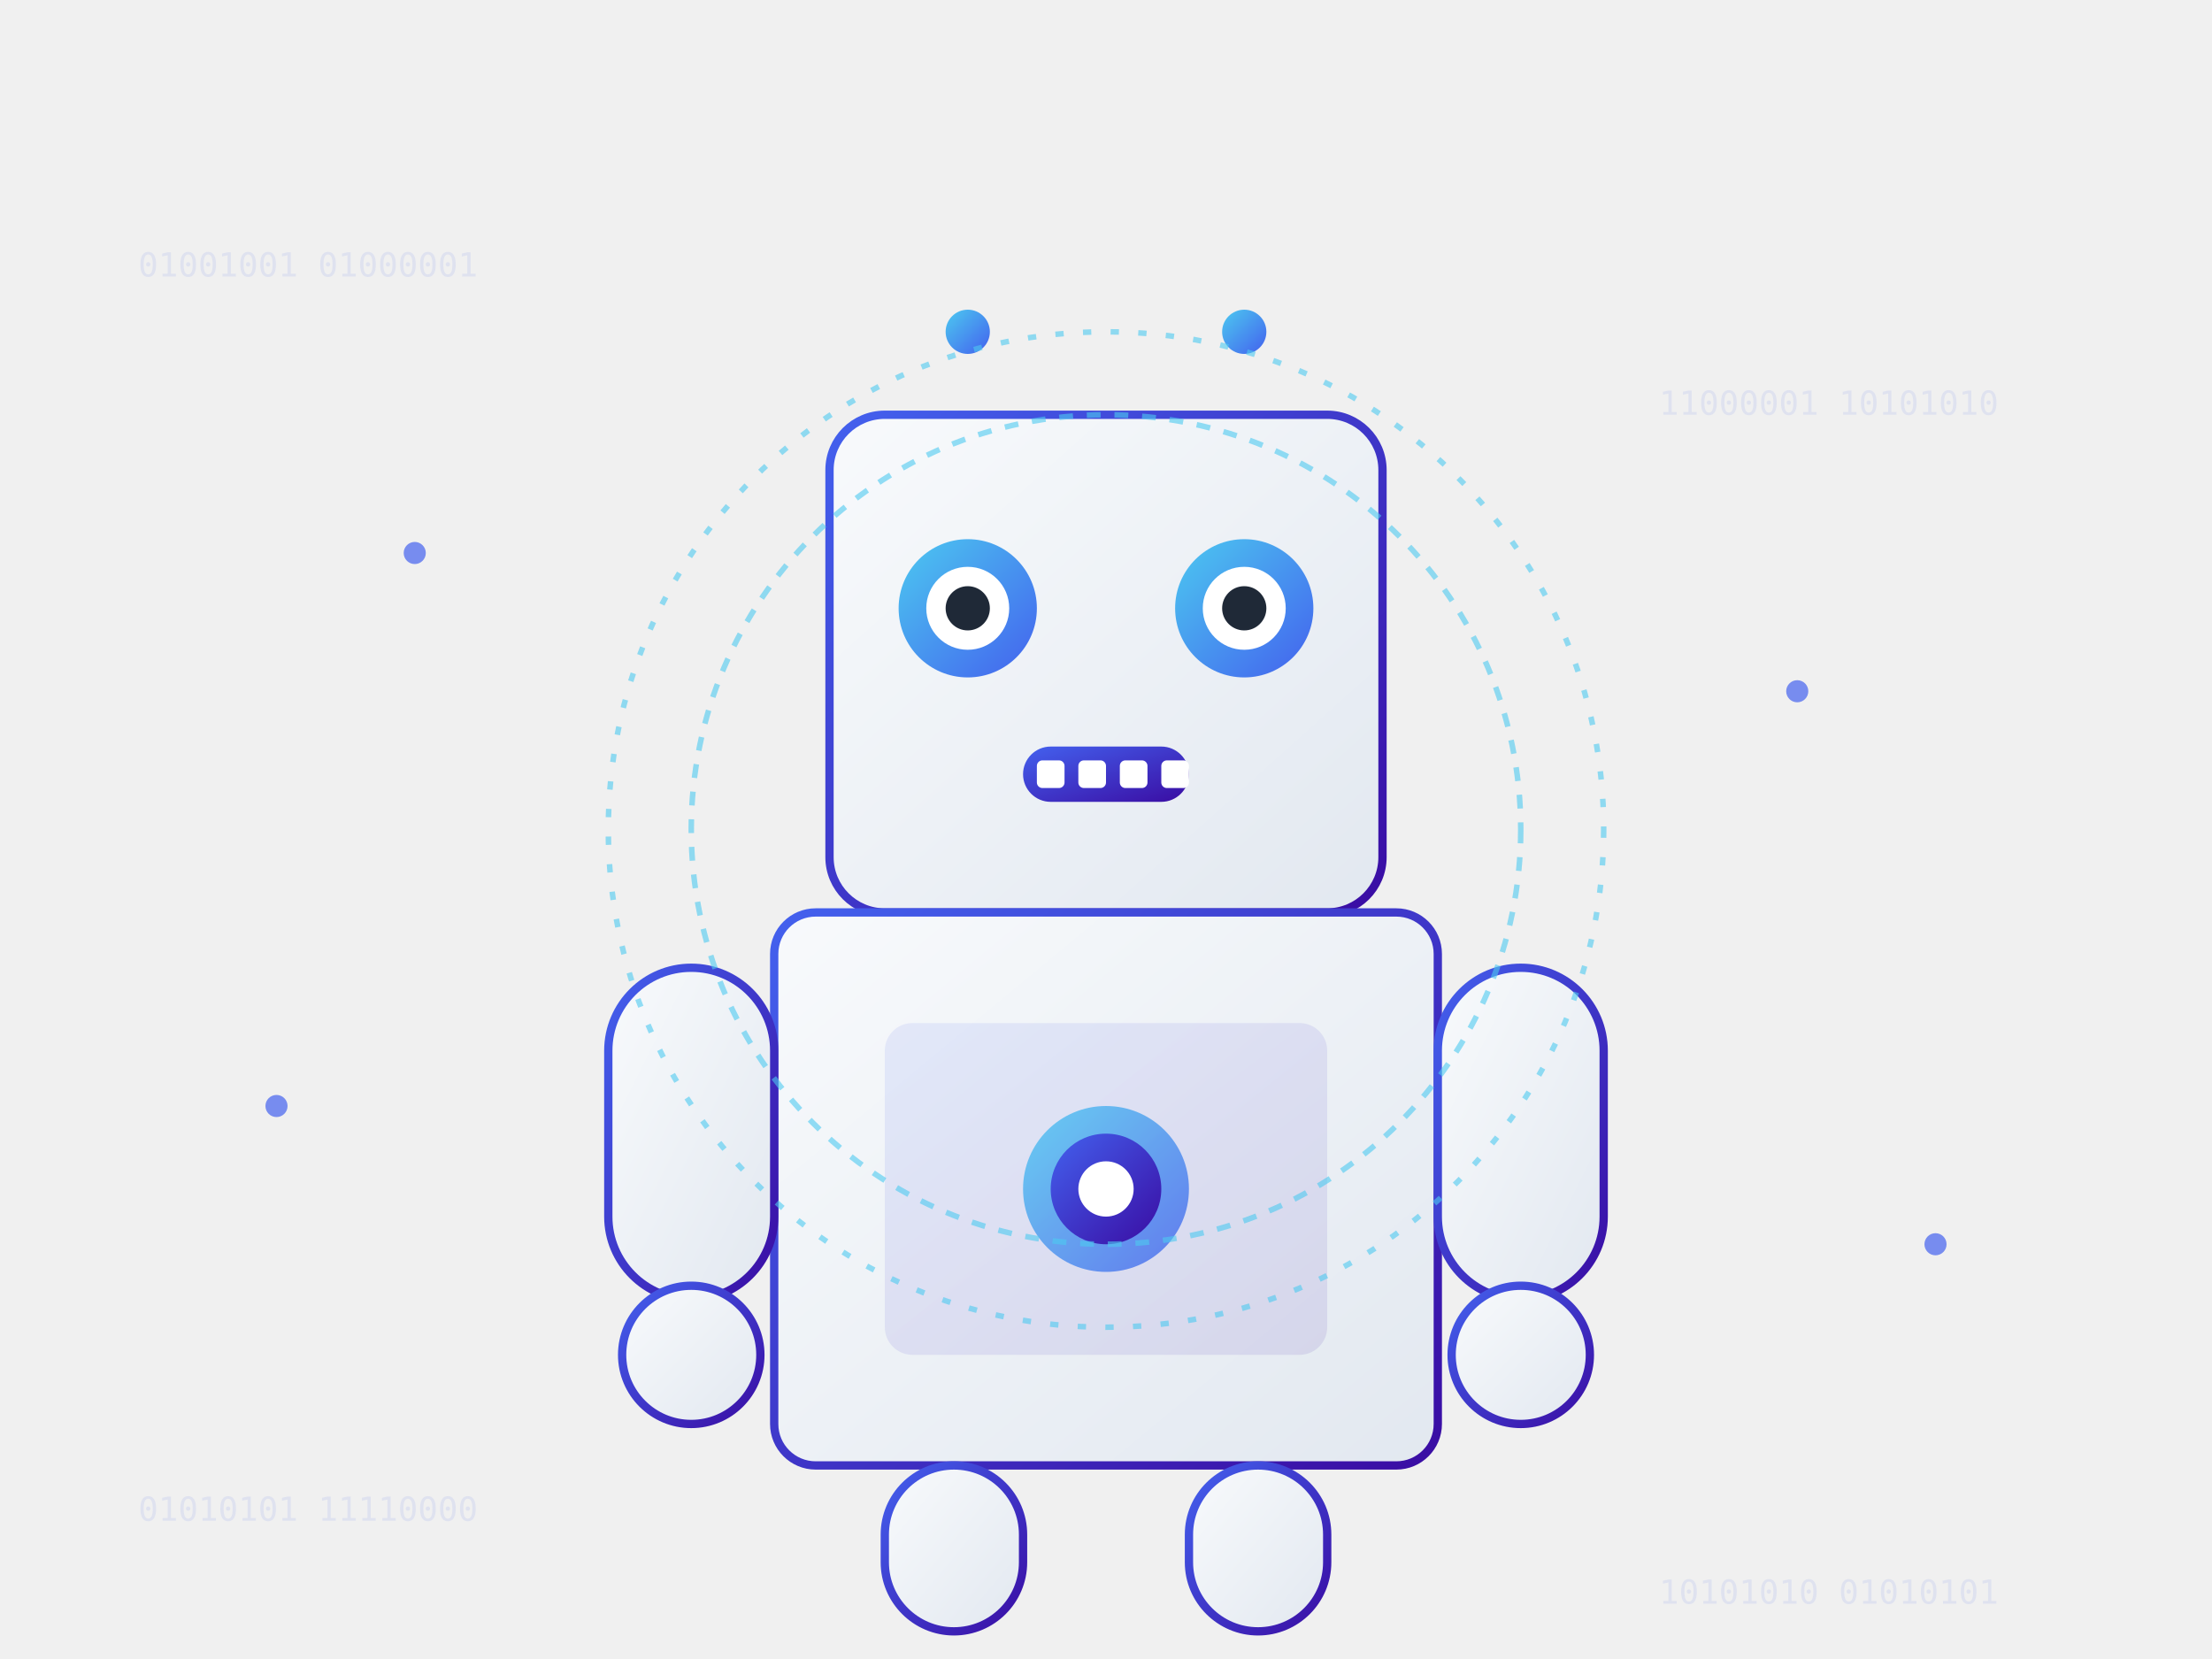
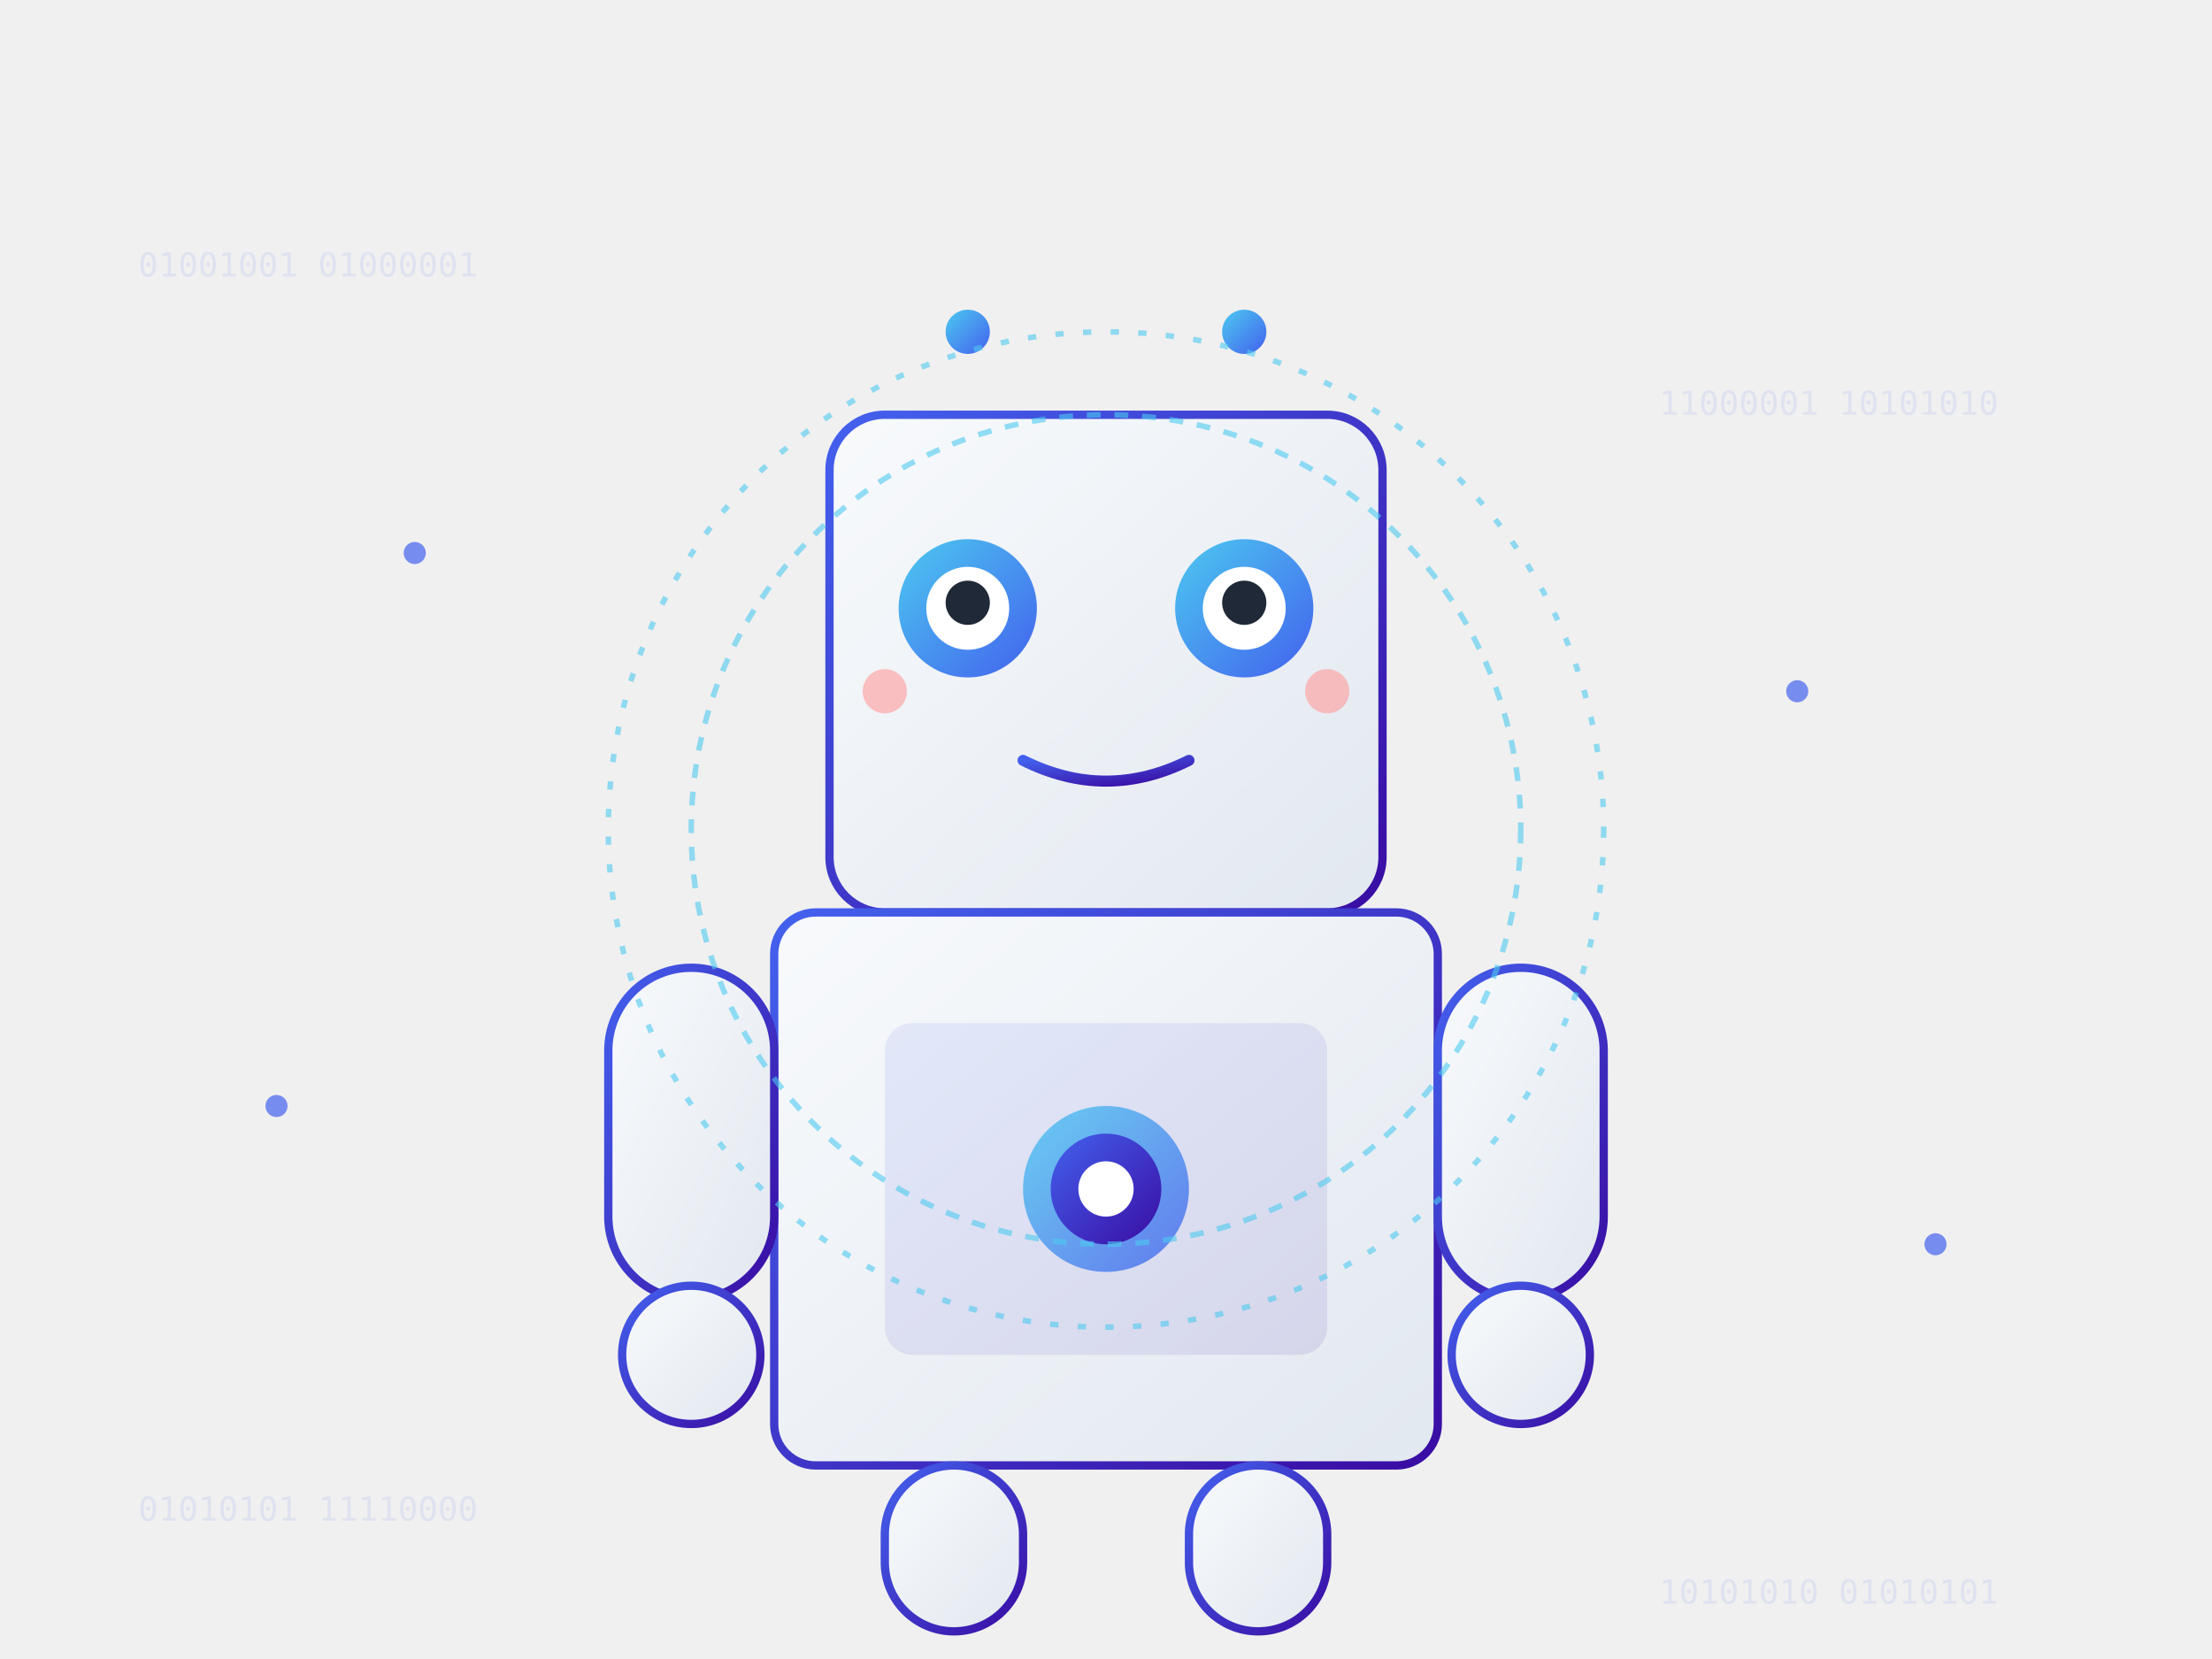
<svg xmlns="http://www.w3.org/2000/svg" viewBox="0 0 800 600" width="800" height="600">
  <defs>
    <linearGradient id="robotGrad" x1="0%" y1="0%" x2="100%" y2="100%">
      <stop offset="0%" style="stop-color:#4361ee;stop-opacity:1" />
      <stop offset="100%" style="stop-color:#3a0ca3;stop-opacity:1" />
    </linearGradient>
    <linearGradient id="bodyGrad" x1="0%" y1="0%" x2="100%" y2="100%">
      <stop offset="0%" style="stop-color:#f8fafc;stop-opacity:1" />
      <stop offset="100%" style="stop-color:#e2e8f0;stop-opacity:1" />
    </linearGradient>
    <linearGradient id="eyeGrad" x1="0%" y1="0%" x2="100%" y2="100%">
      <stop offset="0%" style="stop-color:#4cc9f0;stop-opacity:1" />
      <stop offset="100%" style="stop-color:#4361ee;stop-opacity:1" />
    </linearGradient>
  </defs>
  <rect x="300" y="150" width="200" height="180" rx="20" fill="url(#bodyGrad)" stroke="url(#robotGrad)" stroke-width="3" />
  <circle cx="350" cy="220" r="25" fill="url(#eyeGrad)" />
  <circle cx="450" cy="220" r="25" fill="url(#eyeGrad)" />
  <circle cx="350" cy="220" r="15" fill="#ffffff" />
  <circle cx="450" cy="220" r="15" fill="#ffffff" />
-   <circle cx="350" cy="220" r="8" fill="#1f2937" />
-   <circle cx="450" cy="220" r="8" fill="#1f2937" />
-   <rect x="370" y="270" width="60" height="20" rx="10" fill="url(#robotGrad)" />
-   <rect x="375" y="275" width="10" height="10" rx="2" fill="#ffffff" />
-   <rect x="390" y="275" width="10" height="10" rx="2" fill="#ffffff" />
-   <rect x="405" y="275" width="10" height="10" rx="2" fill="#ffffff" />
-   <rect x="420" y="275" width="10" height="10" rx="2" fill="#ffffff" />
+   <circle cx="350" cy="218" r="8" fill="#1f2937" />
+   <circle cx="450" cy="218" r="8" fill="#1f2937" />
+   <path d="M 370 275 Q 400 290 430 275" stroke="url(#robotGrad)" stroke-width="4" fill="none" stroke-linecap="round" />
+   <circle cx="320" cy="250" r="8" fill="#ff9999" opacity="0.6" />
+   <circle cx="480" cy="250" r="8" fill="#ff9999" opacity="0.6" />
  <line x1="350" y1="150" x2="350" y2="120" stroke="url(#robotGrad)" stroke-width="4" />
  <line x1="450" y1="150" x2="450" y2="120" stroke="url(#robotGrad)" stroke-width="4" />
  <circle cx="350" cy="120" r="8" fill="url(#eyeGrad)" />
  <circle cx="450" cy="120" r="8" fill="url(#eyeGrad)" />
  <rect x="280" y="330" width="240" height="200" rx="15" fill="url(#bodyGrad)" stroke="url(#robotGrad)" stroke-width="3" />
  <rect x="320" y="370" width="160" height="120" rx="10" fill="url(#robotGrad)" opacity="0.1" />
  <circle cx="400" cy="430" r="30" fill="url(#eyeGrad)" opacity="0.8" />
  <circle cx="400" cy="430" r="20" fill="url(#robotGrad)" />
  <circle cx="400" cy="430" r="10" fill="#ffffff" />
  <rect x="220" y="350" width="60" height="120" rx="30" fill="url(#bodyGrad)" stroke="url(#robotGrad)" stroke-width="3" />
  <rect x="520" y="350" width="60" height="120" rx="30" fill="url(#bodyGrad)" stroke="url(#robotGrad)" stroke-width="3" />
  <circle cx="250" cy="490" r="25" fill="url(#bodyGrad)" stroke="url(#robotGrad)" stroke-width="3" />
  <circle cx="550" cy="490" r="25" fill="url(#bodyGrad)" stroke="url(#robotGrad)" stroke-width="3" />
  <rect x="320" y="530" width="50" height="60" rx="25" fill="url(#bodyGrad)" stroke="url(#robotGrad)" stroke-width="3" />
  <rect x="430" y="530" width="50" height="60" rx="25" fill="url(#bodyGrad)" stroke="url(#robotGrad)" stroke-width="3" />
  <g fill="none" stroke="#4cc9f0" stroke-width="2" opacity="0.6">
    <circle cx="400" cy="300" r="150" stroke-dasharray="5,5">
      <animateTransform attributeName="transform" type="rotate" values="0 400 300;360 400 300" dur="20s" repeatCount="indefinite" />
    </circle>
    <circle cx="400" cy="300" r="180" stroke-dasharray="3,7">
      <animateTransform attributeName="transform" type="rotate" values="360 400 300;0 400 300" dur="15s" repeatCount="indefinite" />
    </circle>
  </g>
  <g fill="#4361ee" opacity="0.7">
    <circle cx="150" cy="200" r="4">
      <animate attributeName="cy" values="200;180;200" dur="3s" repeatCount="indefinite" />
    </circle>
    <circle cx="650" cy="250" r="4">
      <animate attributeName="cy" values="250;230;250" dur="4s" repeatCount="indefinite" />
    </circle>
    <circle cx="100" cy="400" r="4">
      <animate attributeName="cy" values="400;380;400" dur="3.5s" repeatCount="indefinite" />
    </circle>
    <circle cx="700" cy="450" r="4">
      <animate attributeName="cy" values="450;430;450" dur="2.5s" repeatCount="indefinite" />
    </circle>
  </g>
  <g fill="#4361ee" opacity="0.1" font-family="monospace" font-size="12">
    <text x="50" y="100">01001001 01000001</text>
    <text x="600" y="150">11000001 10101010</text>
    <text x="50" y="550">01010101 11110000</text>
    <text x="600" y="580">10101010 01010101</text>
  </g>
</svg>
